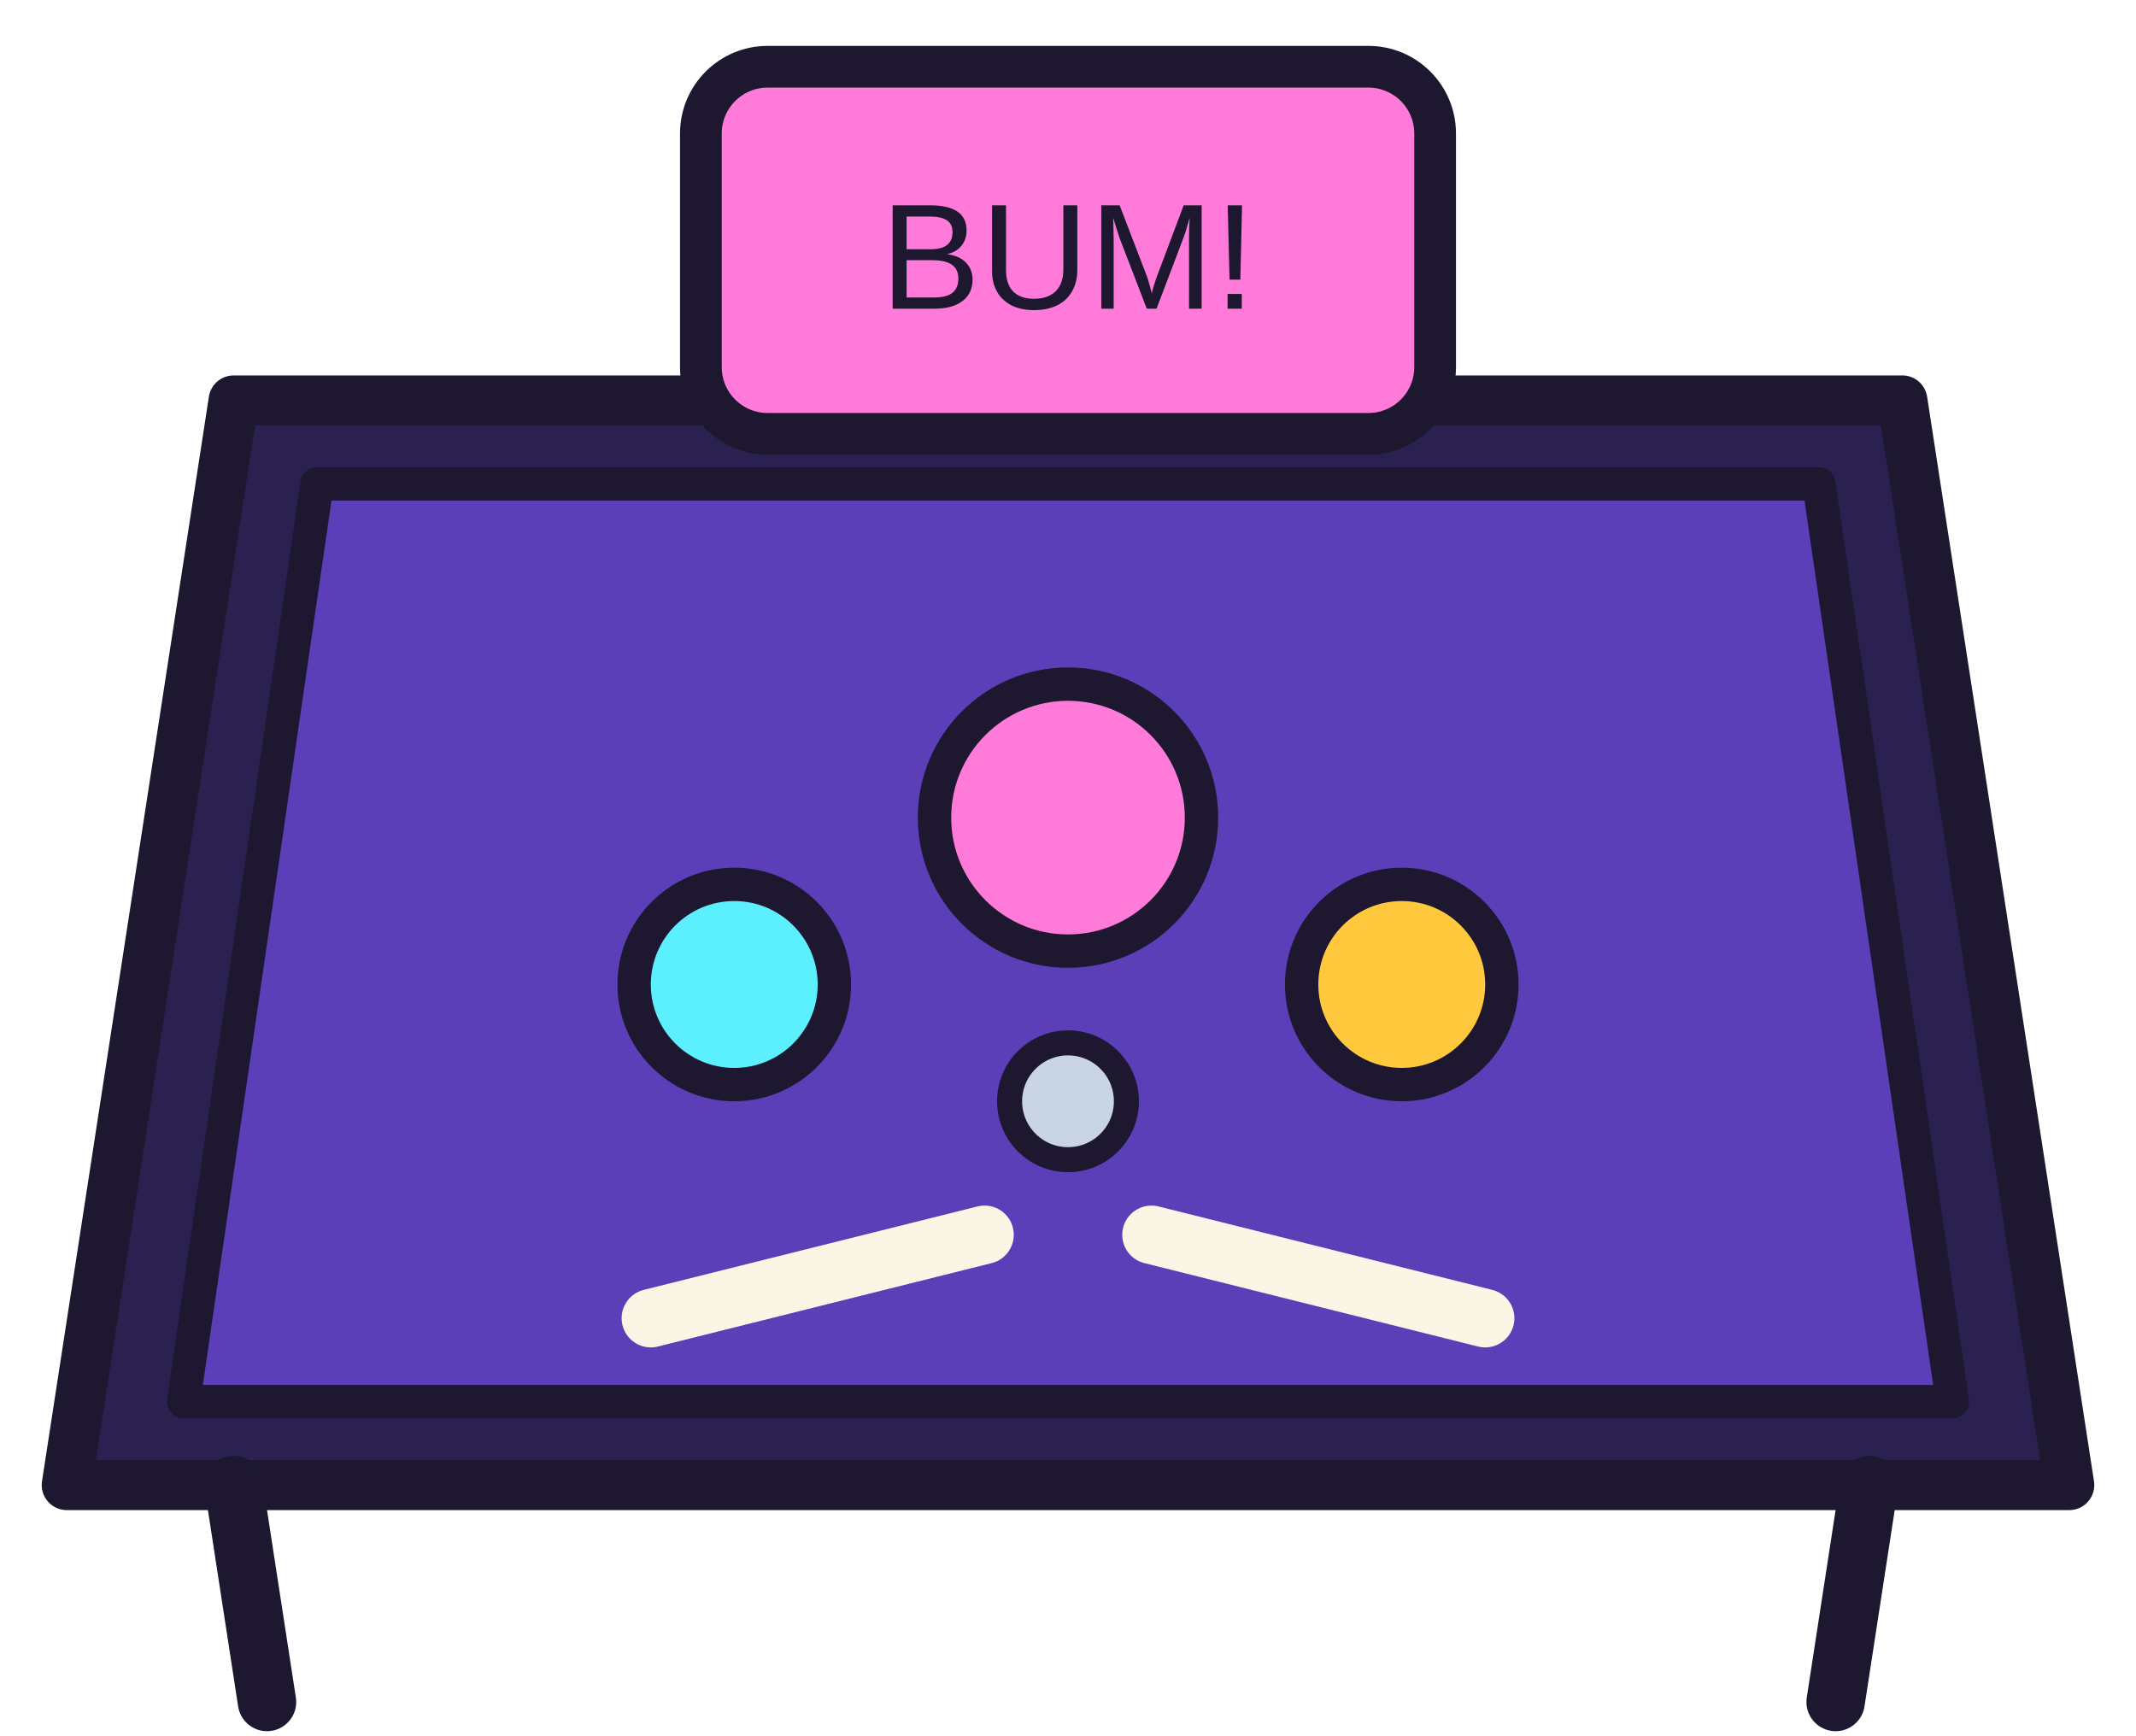
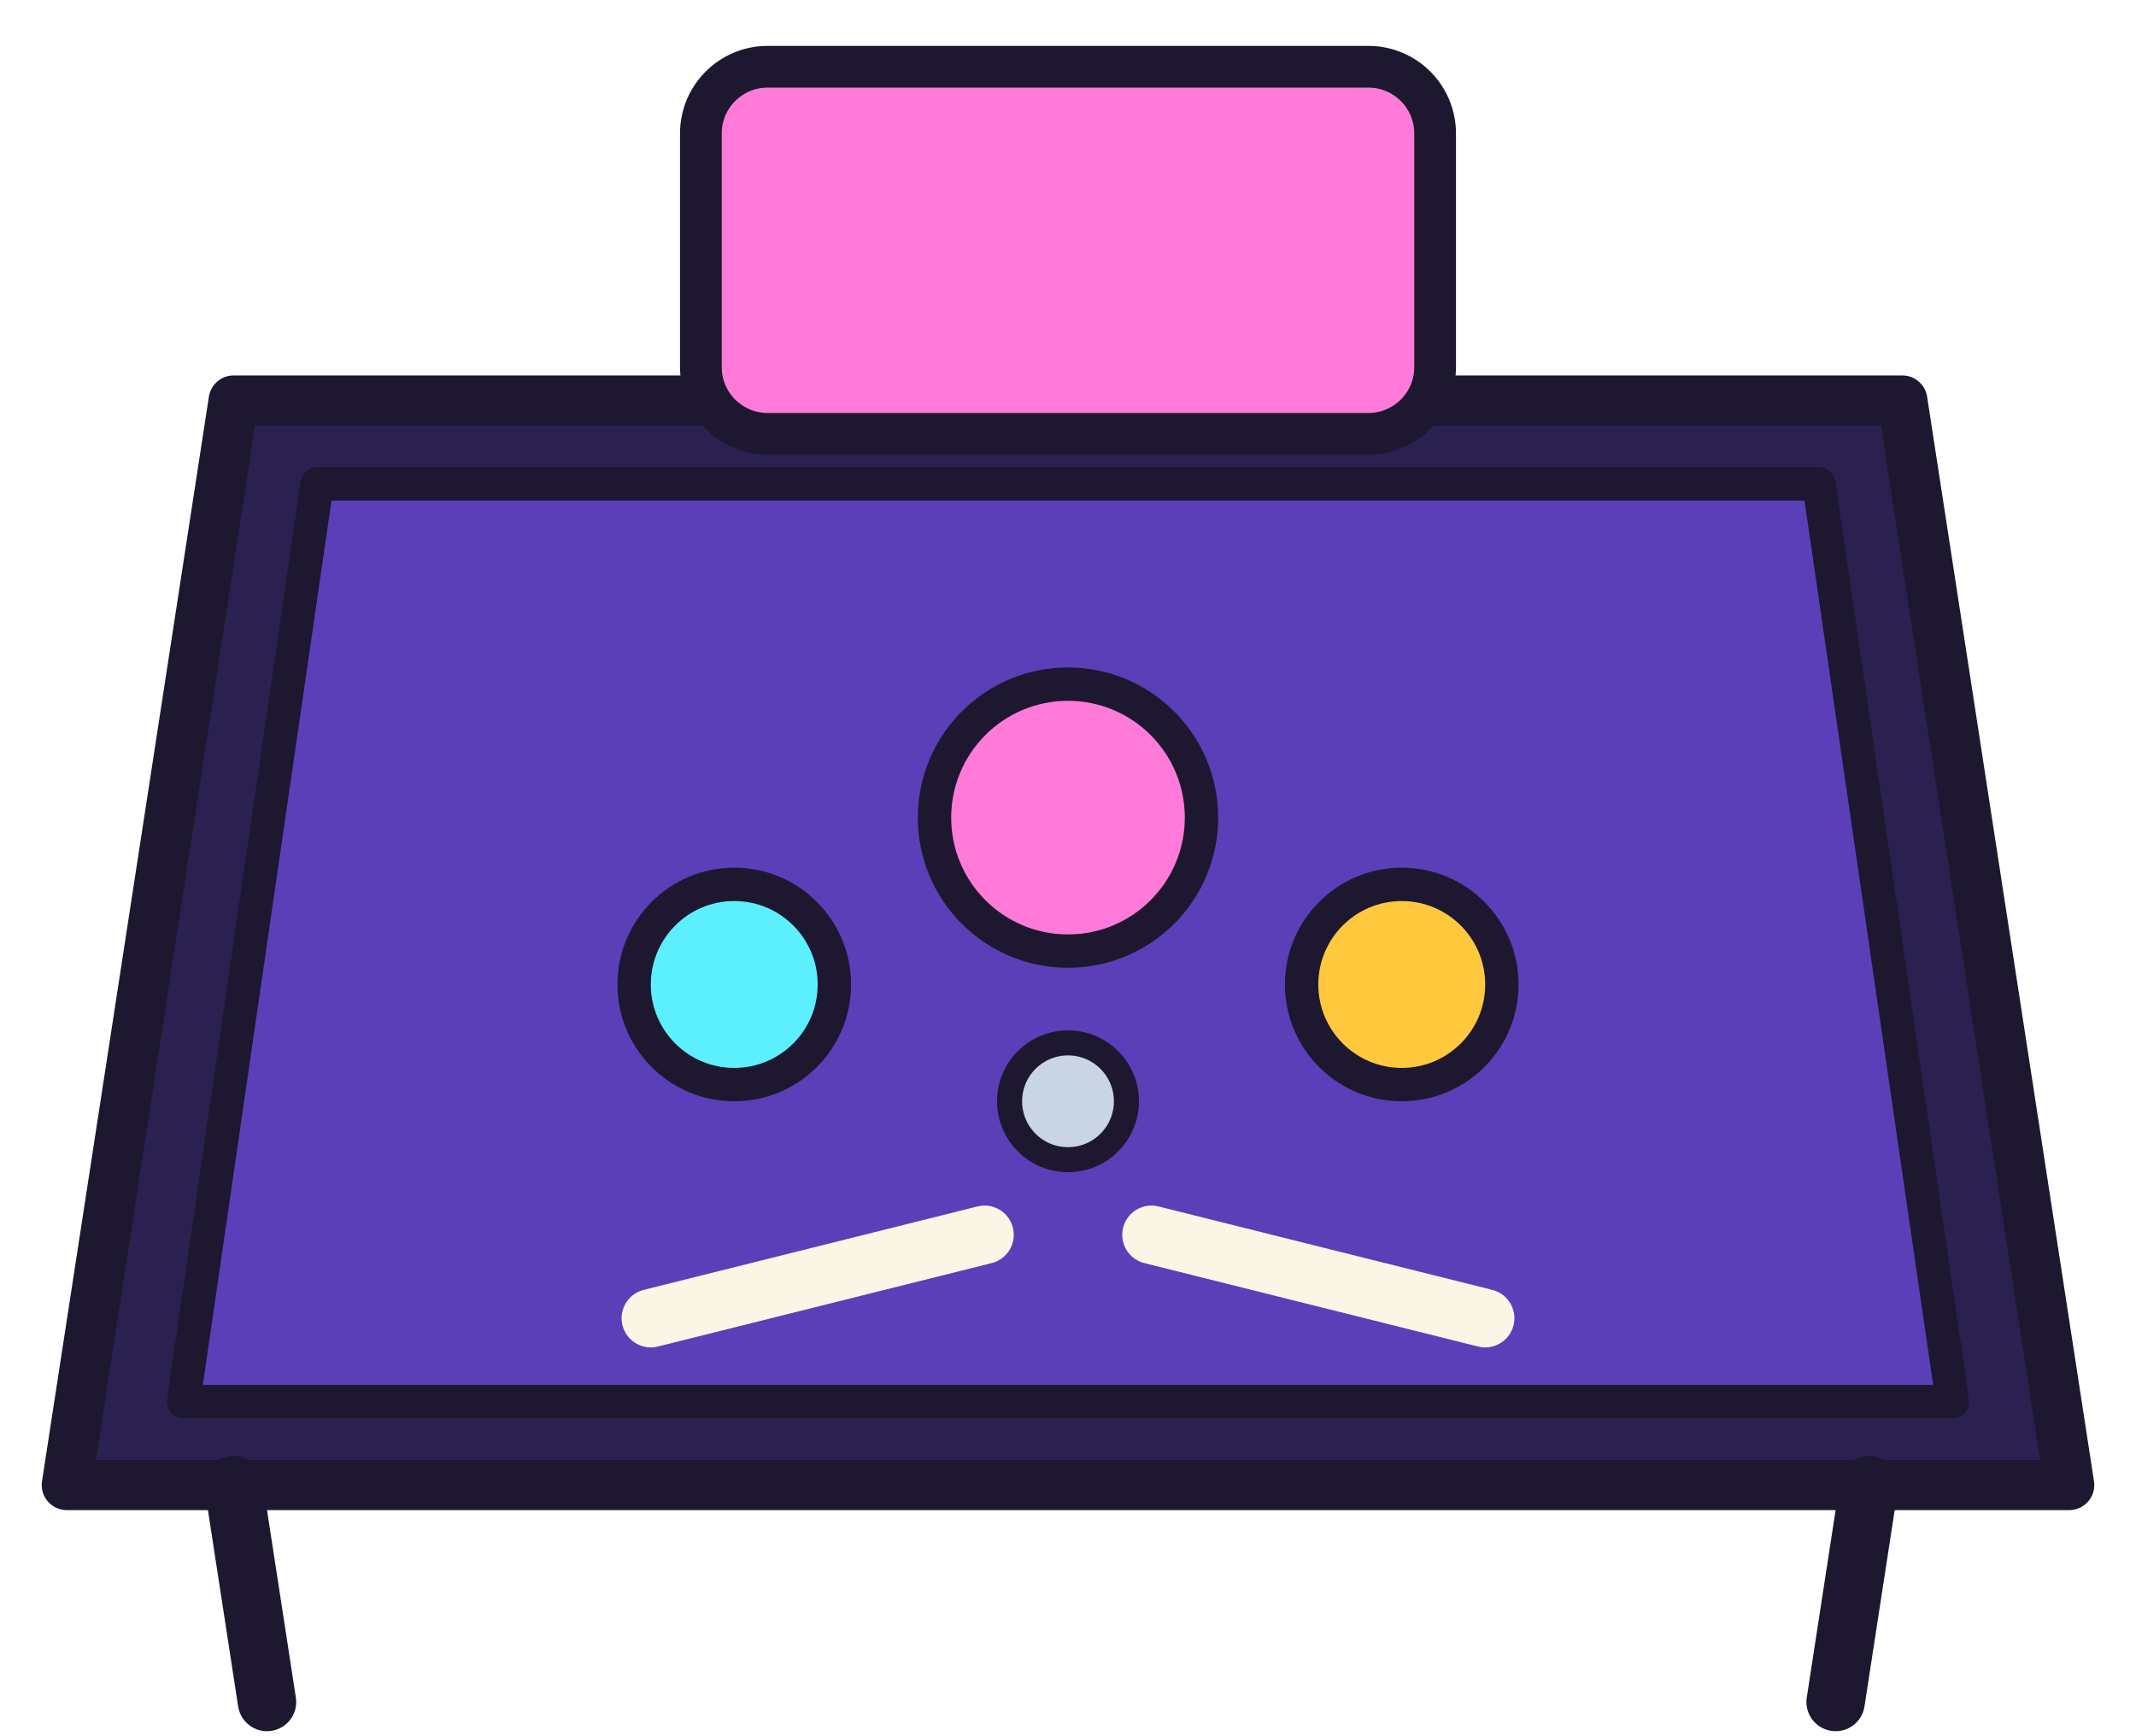
<svg xmlns="http://www.w3.org/2000/svg" data-pad="1" viewBox="-8 -8 256 208" width="256" height="208">
  <path d="M20 40 L220 40 L240 170 L0 170 Z" fill="#2b2150" stroke="#1d1830" stroke-width="6" stroke-linejoin="round" stroke-linecap="round" />
  <path d="M30 50 L210 50 L226 160 L14 160 Z" fill="#5a3fb8" stroke="#1d1830" stroke-width="4" stroke-linejoin="round" stroke-linecap="round" />
  <circle cx="120" cy="90" r="16" fill="#ff7ad9" stroke="#1d1830" stroke-width="4" />
  <circle cx="80" cy="110" r="12" fill="#5cf0ff" stroke="#1d1830" stroke-width="4" />
  <circle cx="160" cy="110" r="12" fill="#ffc83d" stroke="#1d1830" stroke-width="4" />
  <path d="M70 150 L110 140 M170 150 L130 140" fill="none" stroke="#fbf5e6" stroke-width="7" stroke-linecap="round" stroke-linejoin="round" />
  <circle cx="120" cy="124" r="7" fill="#c9d4e4" stroke="#1d1830" stroke-width="3" />
  <rect x="76" y="0" width="88" height="44" rx="8" fill="#ff7ad9" stroke="#1d1830" stroke-width="5" />
-   <text x="120" y="29" text-anchor="middle" font-family="Arial Black, Arial, sans-serif" font-size="18" fill="#1d1830">BUM!</text>
  <path d="M20 170 L24 196 M216 170 L212 196" fill="none" stroke="#1d1830" stroke-width="7" stroke-linecap="round" stroke-linejoin="round" />
</svg>
